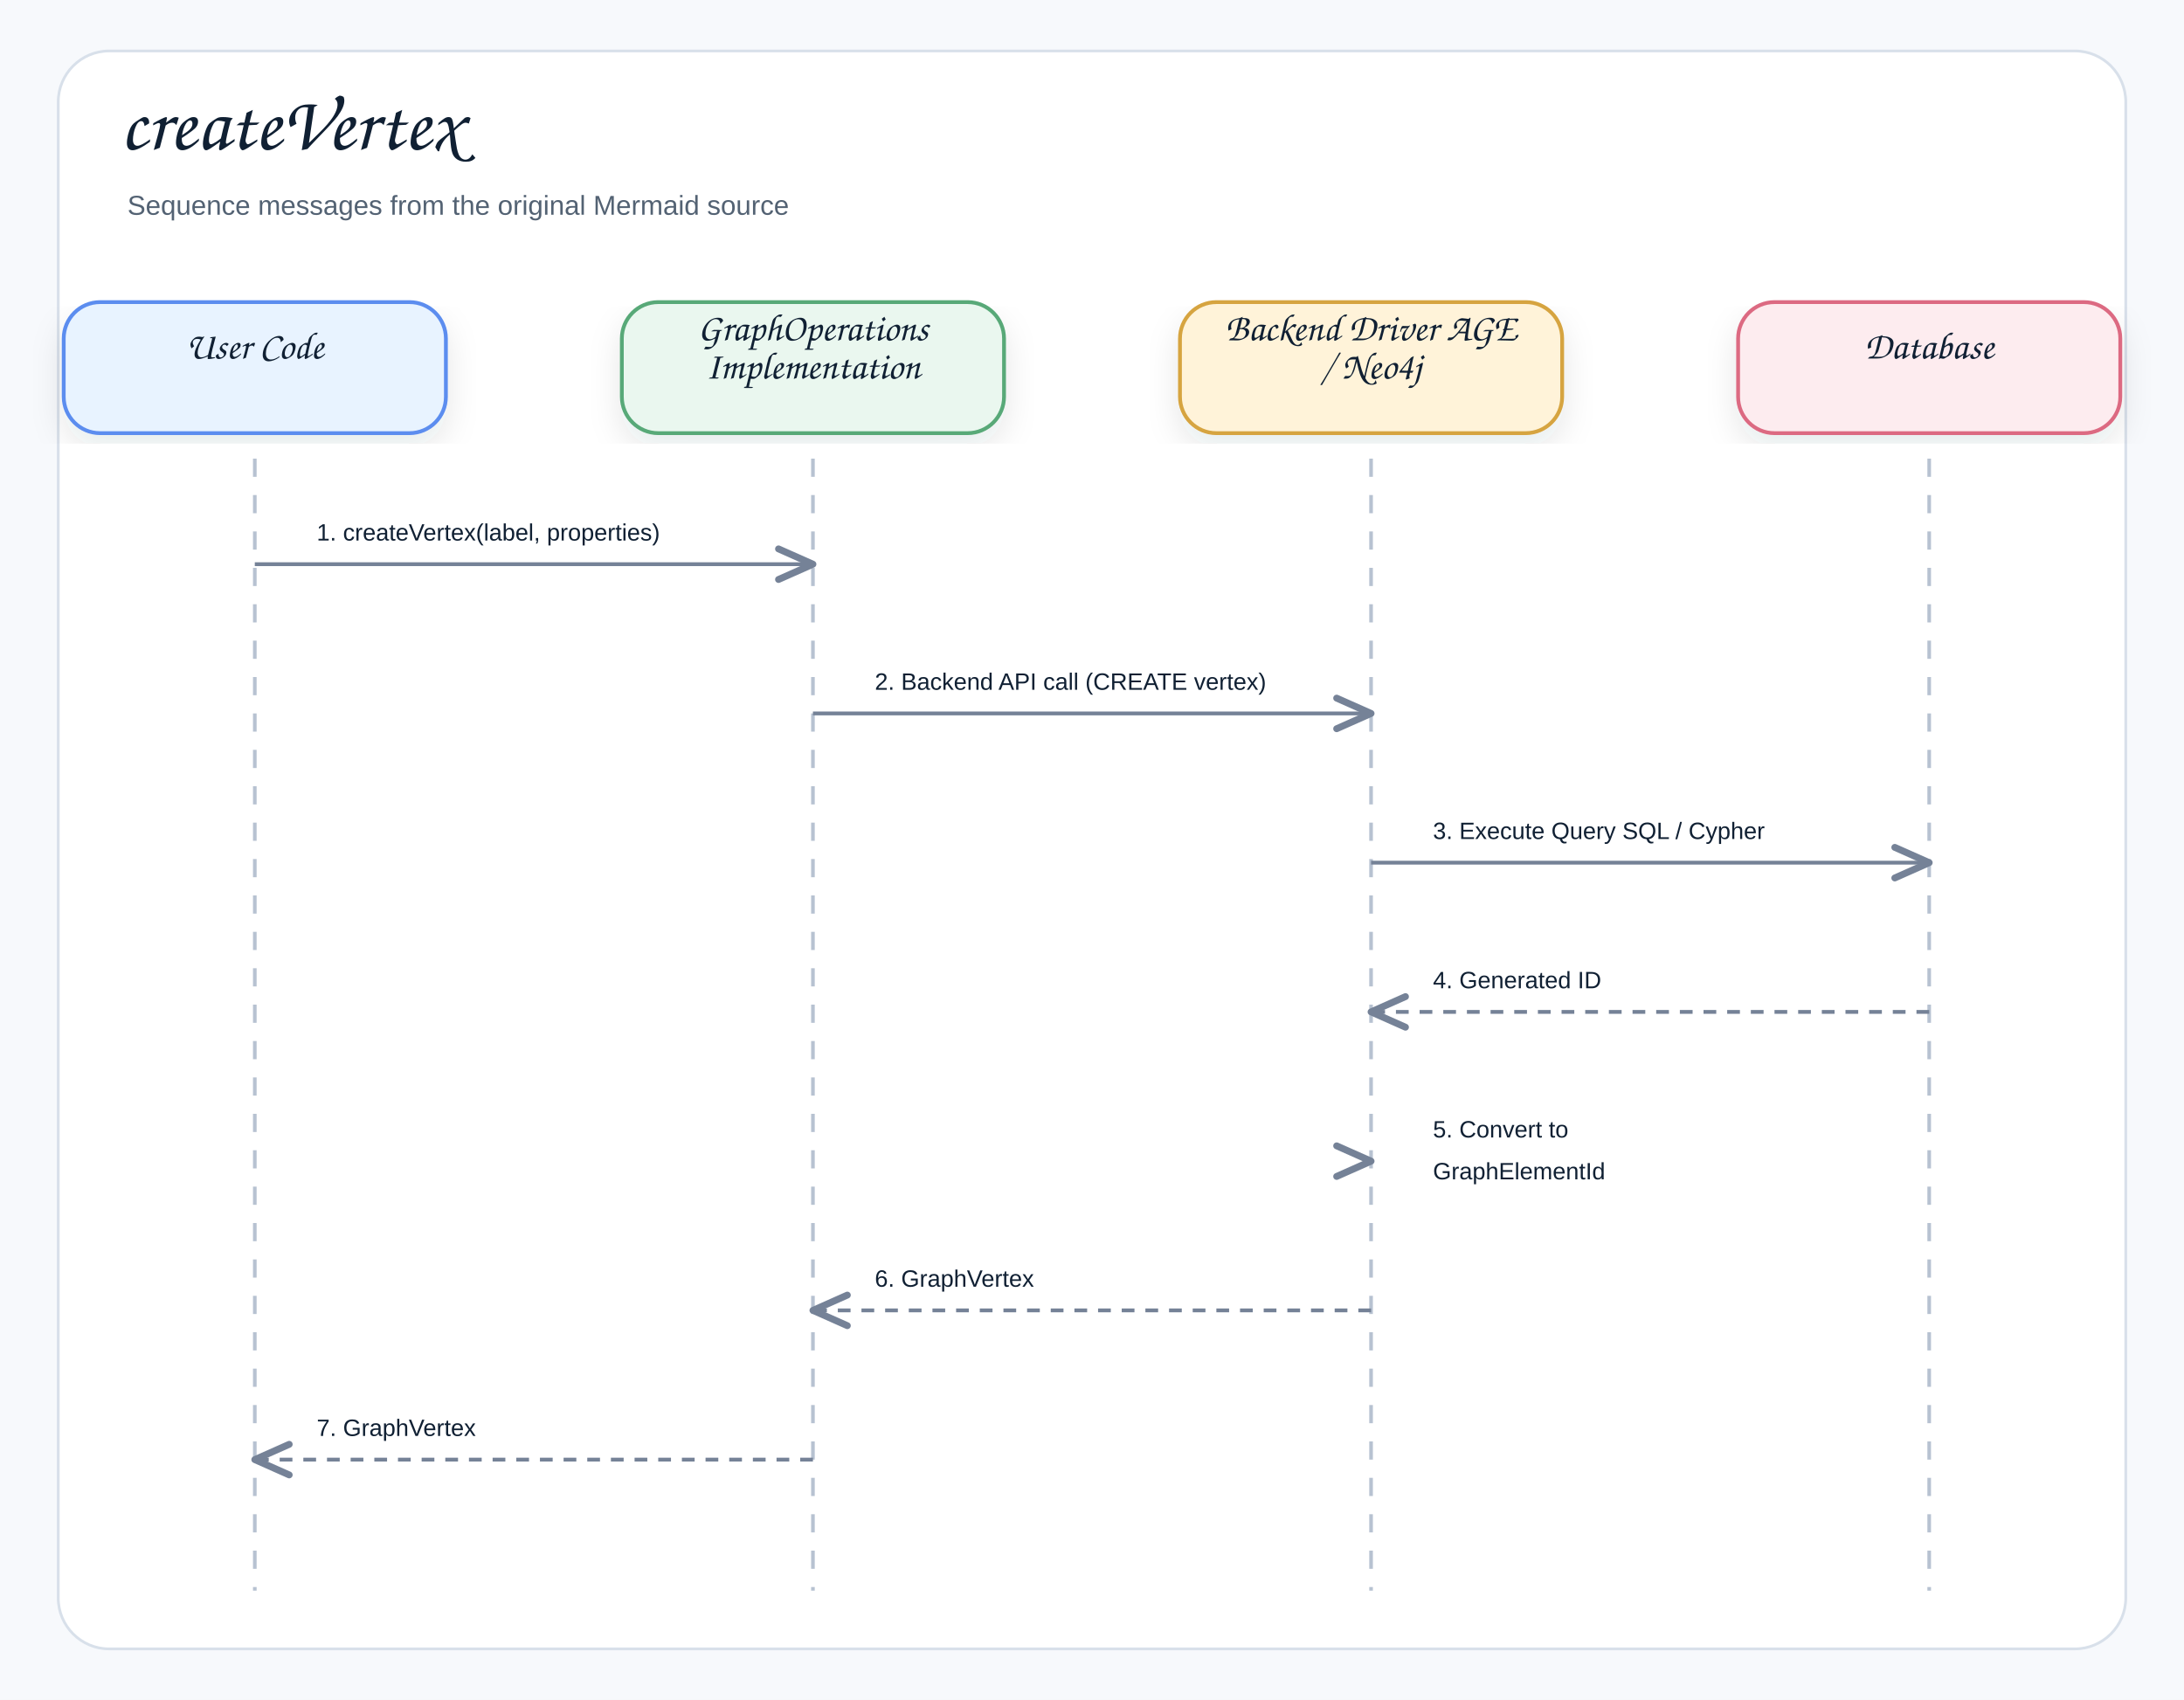
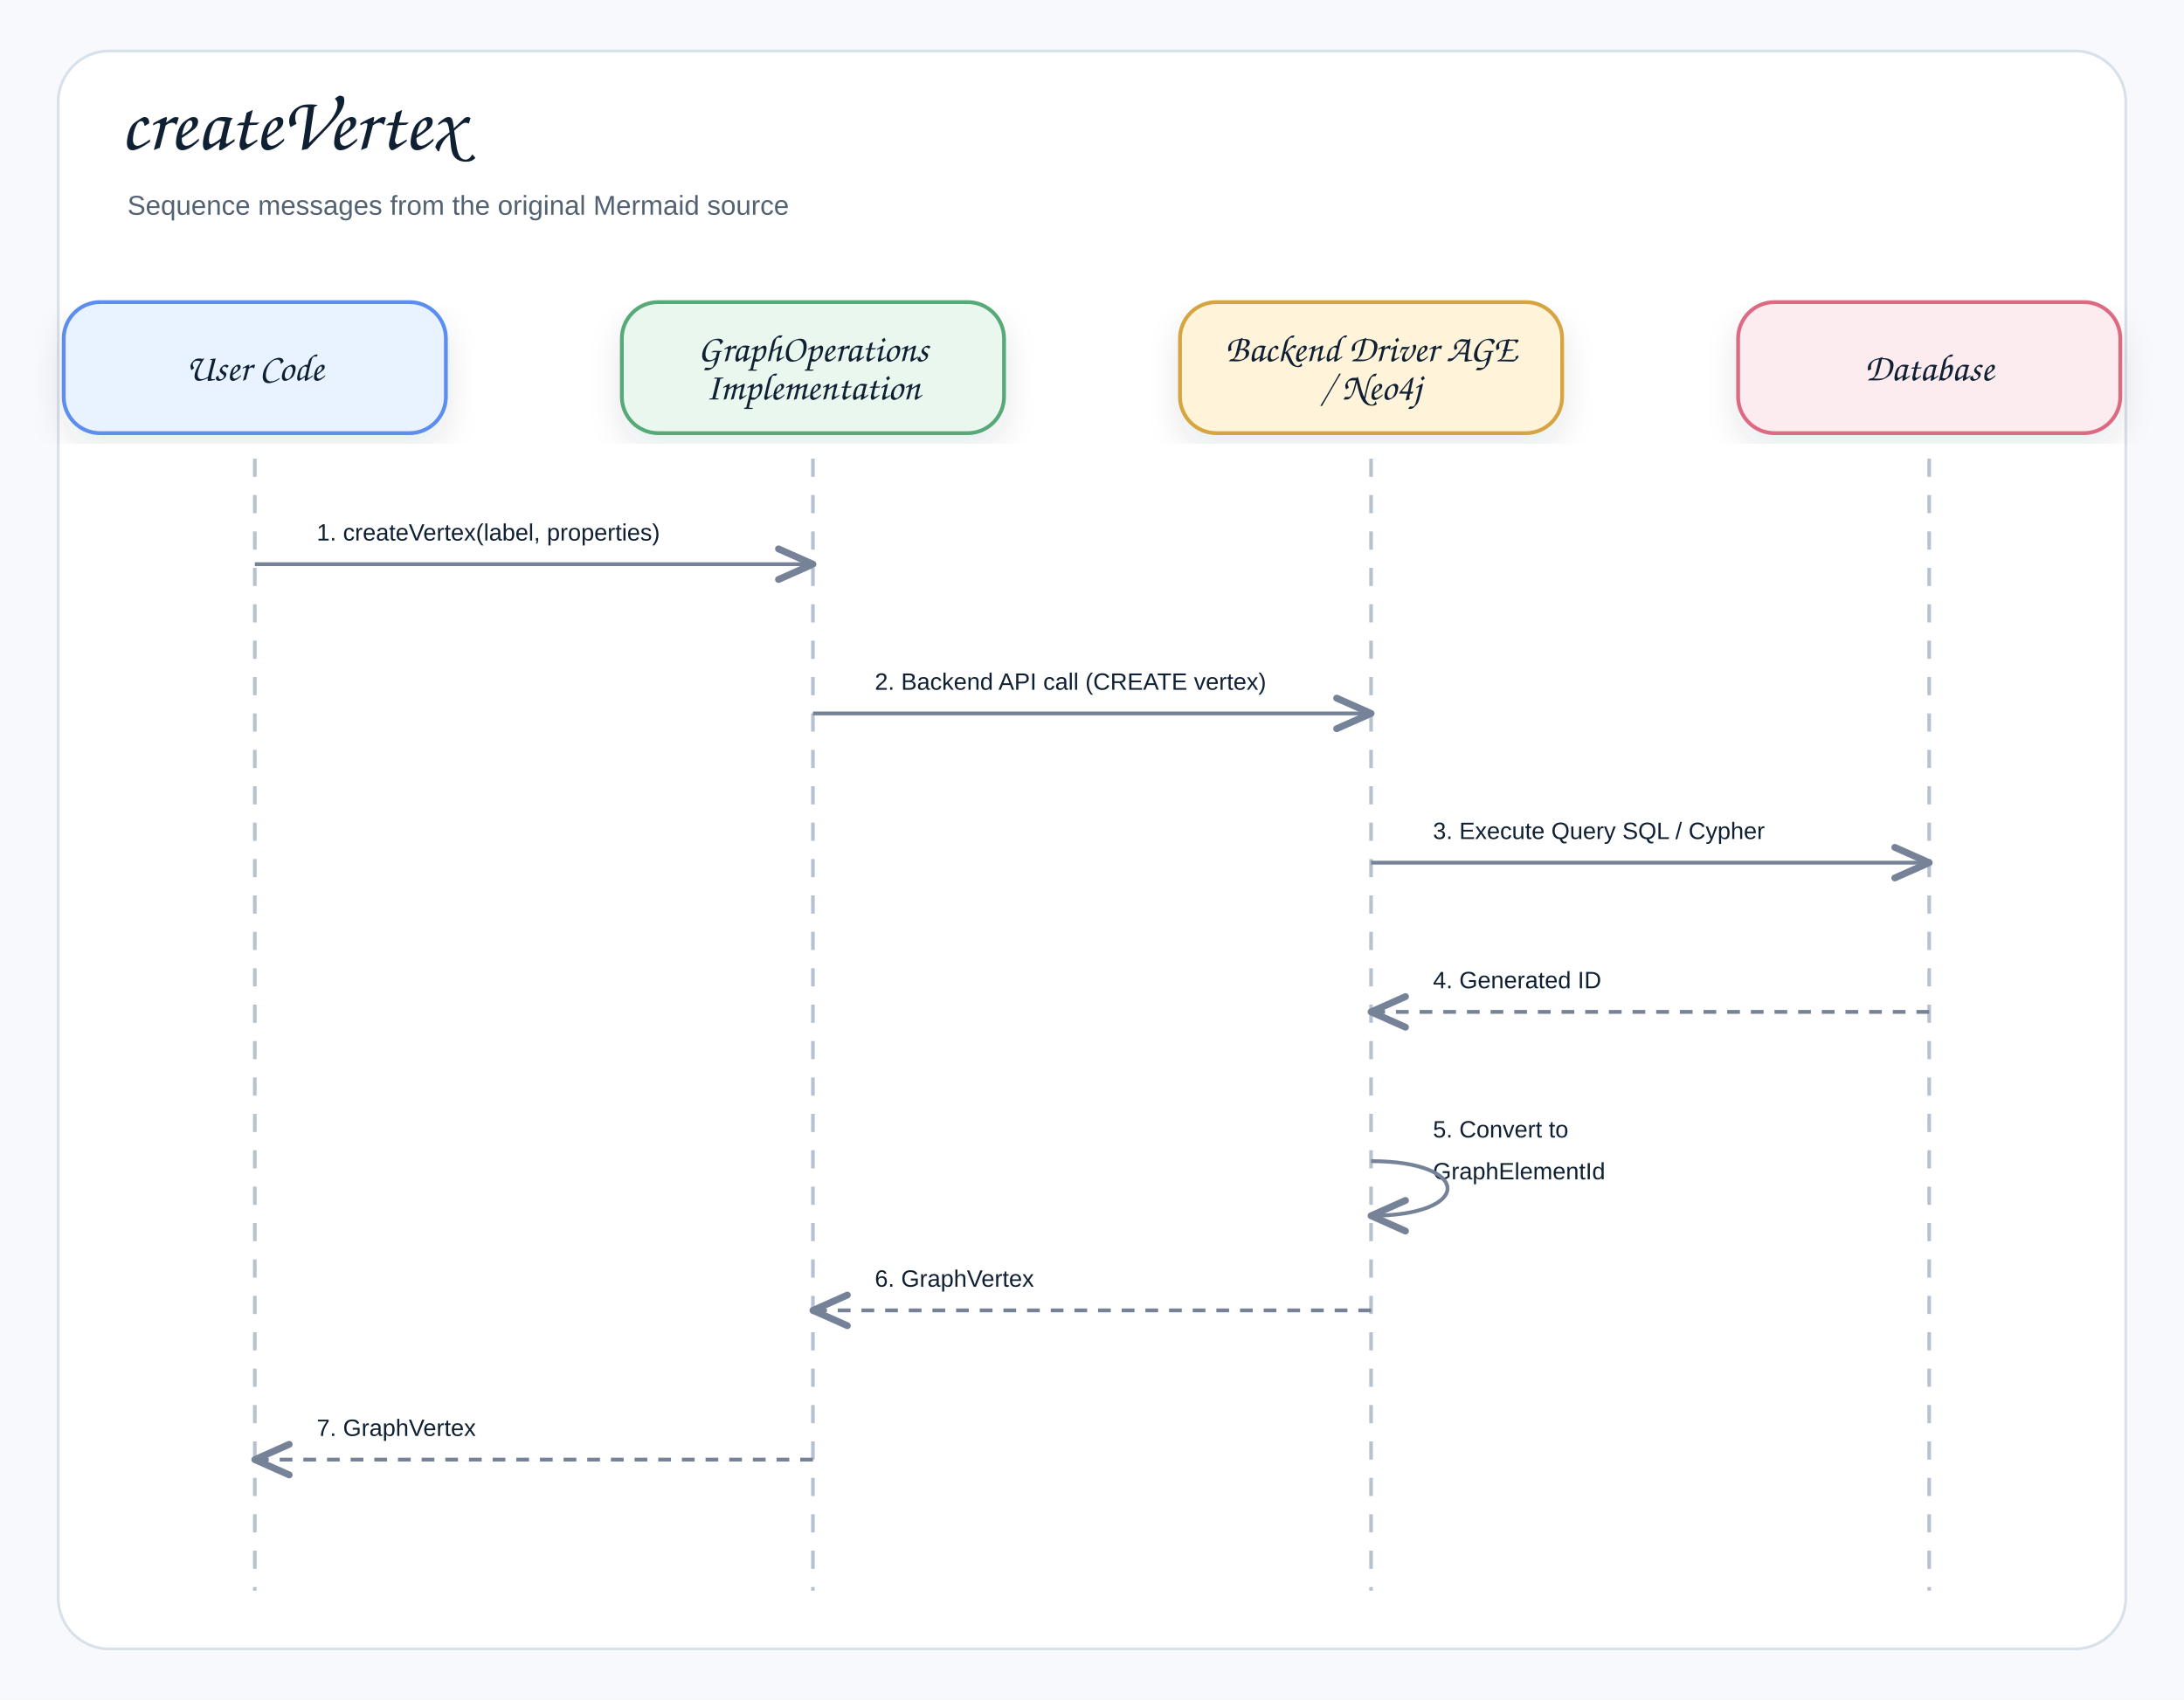
<svg xmlns="http://www.w3.org/2000/svg" width="1200" height="934" viewBox="0 0 1200 934" role="img" aria-label="createVertex">
  <defs>
    <filter id="shadow" x="-8%" y="-8%" width="116%" height="116%">
      <feDropShadow dx="0" dy="8" stdDeviation="9" flood-color="#1f2937" flood-opacity="0.10" />
    </filter>
    <marker id="openArrow" markerWidth="12" markerHeight="10" refX="10" refY="5" orient="auto" markerUnits="strokeWidth">
      <path d="M 1 1 L 10 5 L 1 9" fill="none" stroke="#758297" stroke-width="1.8" stroke-linecap="round" stroke-linejoin="round" />
    </marker>
    <marker id="inherit" markerWidth="14" markerHeight="12" refX="12" refY="6" orient="auto" markerUnits="strokeWidth">
      <path d="M 0 1 L 12 6 L 0 11 Z" fill="#ffffff" stroke="#758297" stroke-width="1.8" />
    </marker>
    <style>
    .canvas{fill:#f7f9fc}.frame{fill:#fff;stroke:#d8e0ea;stroke-width:1.5}
    .title{font-family:"Architects Daughter","Comic Sans MS","Comic Sans",cursive;font-size:43px;font-weight:400;fill:#102033}
    .subtitle{font-family:"Comic Sans MS","Comic Sans","Comic Neue",Arial,sans-serif;font-size:15px;font-weight:400;fill:#536273}
    .label{font-family:"Architects Daughter","Comic Sans MS","Comic Sans",cursive;font-size:25px;font-weight:400;fill:#102033}
    .smallLabel{font-family:"Architects Daughter","Comic Sans MS","Comic Sans",cursive;font-size:21px;font-weight:400;fill:#102033}
    .mono{font-family:"Comic Sans MS","Comic Sans","Comic Neue",Arial,sans-serif;font-size:12px;font-weight:400;fill:#102033}
    .small{font-family:"Comic Sans MS","Comic Sans","Comic Neue",Arial,sans-serif;font-size:12px;font-weight:400;fill:#536273}
    .strong{font-family:"Comic Sans MS","Comic Sans","Comic Neue",Arial,sans-serif;font-size:13px;font-weight:400;fill:#102033}
    .card{stroke-width:2.1;filter:url(#shadow)}.compartment{stroke-width:1.5;fill:none}
    .line{stroke:#758297;stroke-width:2.1;fill:none;marker-end:url(#openArrow)}
    .plainLine{stroke:#758297;stroke-width:2.1;fill:none}
    .dashed{stroke:#758297;stroke-width:2.1;stroke-dasharray:7 6;fill:none;marker-end:url(#openArrow)}
    .inheritLine{stroke:#758297;stroke-width:2.2;fill:none;marker-end:url(#inherit)}
    .implLine{stroke:#758297;stroke-width:2.2;stroke-dasharray:8 7;fill:none;marker-end:url(#inherit)}
  </style>
  </defs>
  <rect class="canvas" width="1200" height="934" />
  <rect class="frame" x="32" y="28" width="1136" height="878" rx="28" />
  <text class="title" x="66" y="82">createVertex</text>
  <text class="subtitle" x="70" y="118">Sequence messages from the original Mermaid source</text>
  <rect class="card" x="35" y="166" width="210" height="72" rx="20" fill="#E8F3FF" stroke="#5B8DEF" />
-   <text class="smallLabel" x="140" y="197" text-anchor="middle">User Code</text>
+   <text class="smallLabel" x="140" y="209" text-anchor="middle">User Code</text>
  <line x1="140" y1="252" x2="140" y2="874" stroke="#b7c2d1" stroke-width="2" stroke-dasharray="10 10" />
  <rect class="card" x="341.667" y="166" width="210" height="72" rx="20" fill="#EAF7EF" stroke="#58A978" />
-   <text class="smallLabel" x="446.667" y="187" text-anchor="middle">GraphOperations</text>
-   <text class="smallLabel" x="446.667" y="208" text-anchor="middle">Implementation</text>
+   <text class="smallLabel" x="446.667" y="198.5" text-anchor="middle">GraphOperations</text>
+   <text class="smallLabel" x="446.667" y="219.5" text-anchor="middle">Implementation</text>
  <line x1="446.667" y1="252" x2="446.667" y2="874" stroke="#b7c2d1" stroke-width="2" stroke-dasharray="10 10" />
  <rect class="card" x="648.333" y="166" width="210" height="72" rx="20" fill="#FFF3D9" stroke="#D6A441" />
-   <text class="smallLabel" x="753.333" y="187" text-anchor="middle">Backend Driver AGE</text>
-   <text class="smallLabel" x="753.333" y="208" text-anchor="middle">/ Neo4j</text>
+   <text class="smallLabel" x="753.333" y="198.5" text-anchor="middle">Backend Driver AGE</text>
+   <text class="smallLabel" x="753.333" y="219.5" text-anchor="middle">/ Neo4j</text>
  <line x1="753.333" y1="252" x2="753.333" y2="874" stroke="#b7c2d1" stroke-width="2" stroke-dasharray="10 10" />
  <rect class="card" x="955" y="166" width="210" height="72" rx="20" fill="#FDECEF" stroke="#DC6B82" />
-   <text class="smallLabel" x="1060" y="197" text-anchor="middle">Database</text>
+   <text class="smallLabel" x="1060" y="209" text-anchor="middle">Database</text>
  <line x1="1060" y1="252" x2="1060" y2="874" stroke="#b7c2d1" stroke-width="2" stroke-dasharray="10 10" />
  <rect x="158" y="270" width="270.667" height="39" rx="12" fill="#ffffff" opacity="0.97" />
  <text class="strong" x="174" y="297" text-anchor="start">1. createVertex(label, properties)</text>
  <path class="line" d="M140 310 L446.667 310" />
  <rect x="464.667" y="352" width="270.667" height="39" rx="12" fill="#ffffff" opacity="0.97" />
  <text class="strong" x="480.667" y="379" text-anchor="start">2. Backend API call (CREATE vertex)</text>
  <path class="line" d="M446.667 392 L753.333 392" />
  <rect x="771.333" y="434" width="270.667" height="39" rx="12" fill="#ffffff" opacity="0.97" />
  <text class="strong" x="787.333" y="461" text-anchor="start">3. Execute Query SQL / Cypher</text>
  <path class="line" d="M753.333 474 L1060 474" />
  <rect x="771.333" y="516" width="270.667" height="39" rx="12" fill="#ffffff" opacity="0.97" />
  <text class="strong" x="787.333" y="543" text-anchor="start">4. Generated ID</text>
  <path class="dashed" d="M1060 556 L753.333 556" />
  <rect x="771.333" y="598" width="190" height="62" rx="12" fill="#ffffff" opacity="0.97" />
  <text class="strong" x="787.333" y="625" text-anchor="start">5. Convert to</text>
  <text class="strong" x="787.333" y="648" text-anchor="start">GraphElementId</text>
-   <path class="line" d="M753.333 638 L753.333 638" />
+   <path class="line" d="M753.333 638 C809.333 638 809.333 668 753.333 668" />
  <rect x="464.667" y="680" width="270.667" height="39" rx="12" fill="#ffffff" opacity="0.97" />
  <text class="strong" x="480.667" y="707" text-anchor="start">6. GraphVertex</text>
  <path class="dashed" d="M753.333 720 L446.667 720" />
  <rect x="158" y="762" width="270.667" height="39" rx="12" fill="#ffffff" opacity="0.97" />
  <text class="strong" x="174" y="789" text-anchor="start">7. GraphVertex</text>
  <path class="dashed" d="M446.667 802 L140 802" />
</svg>
